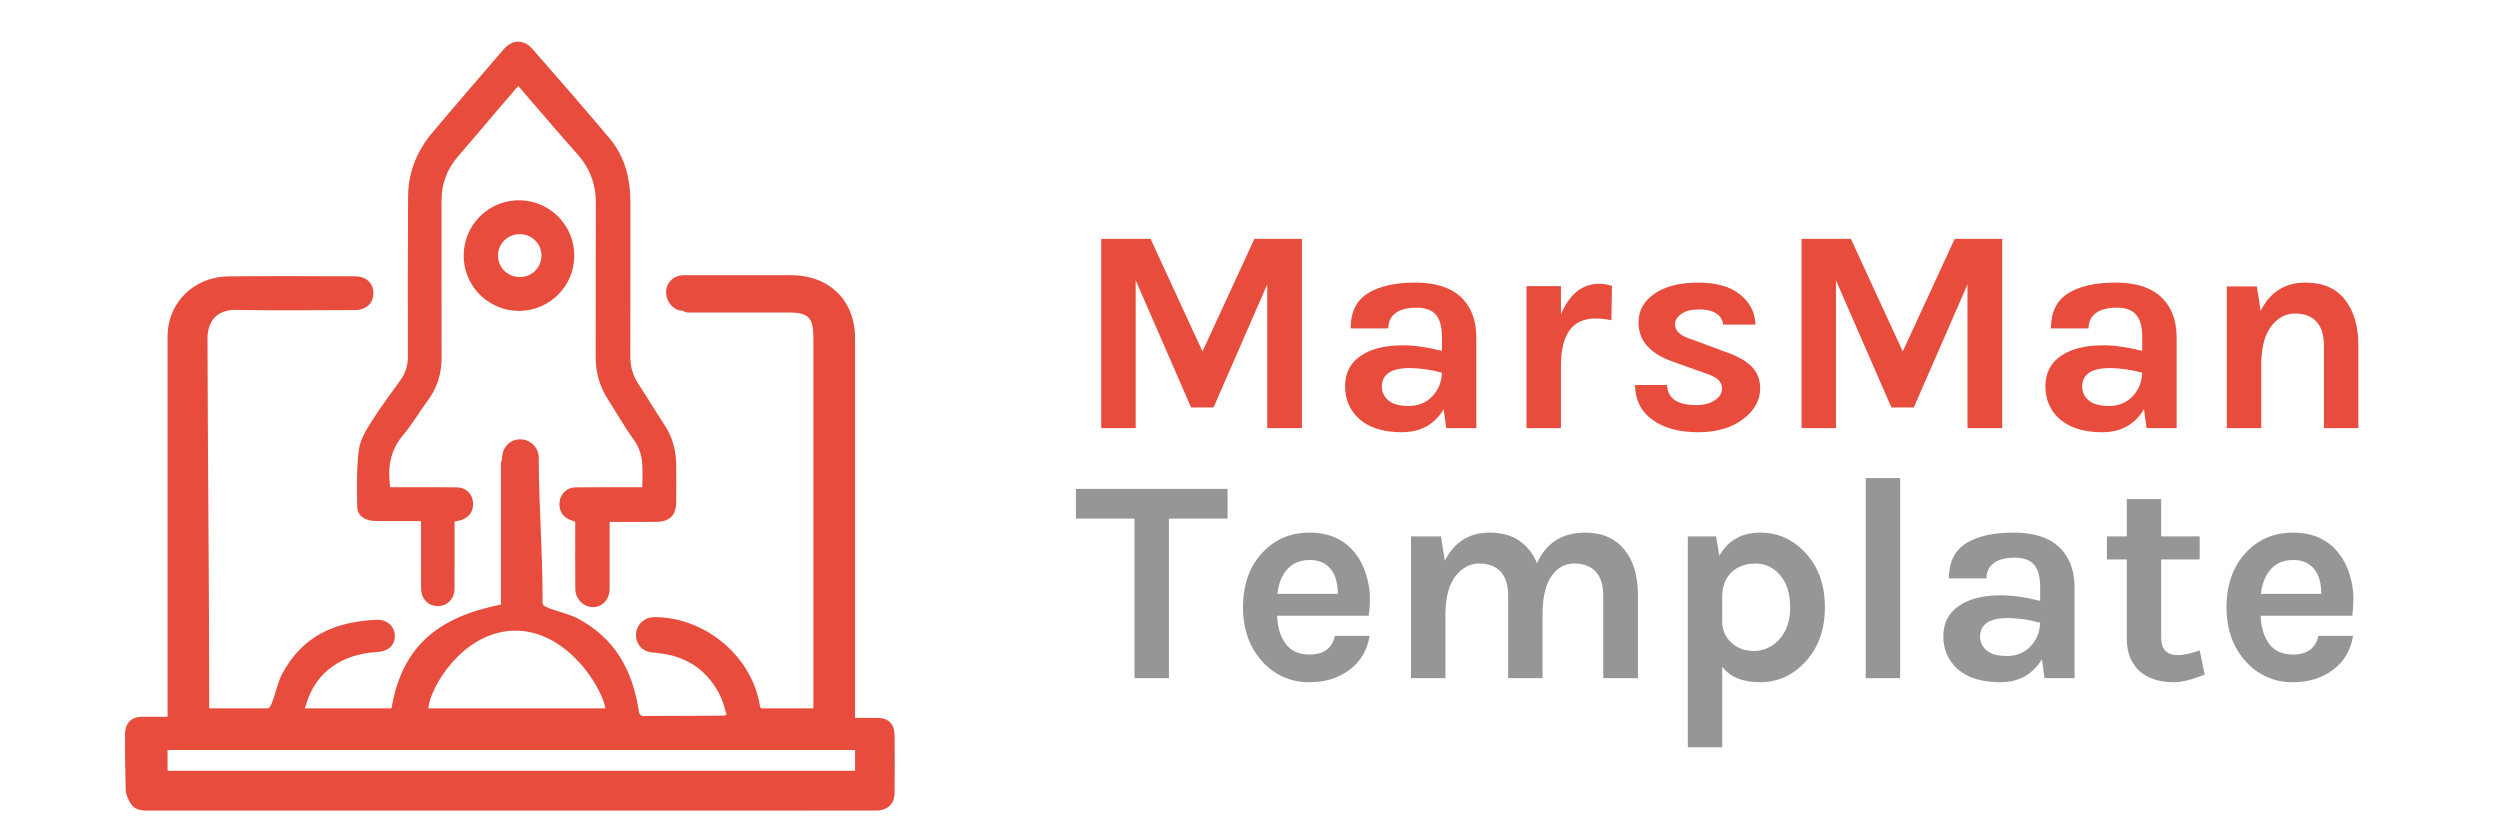
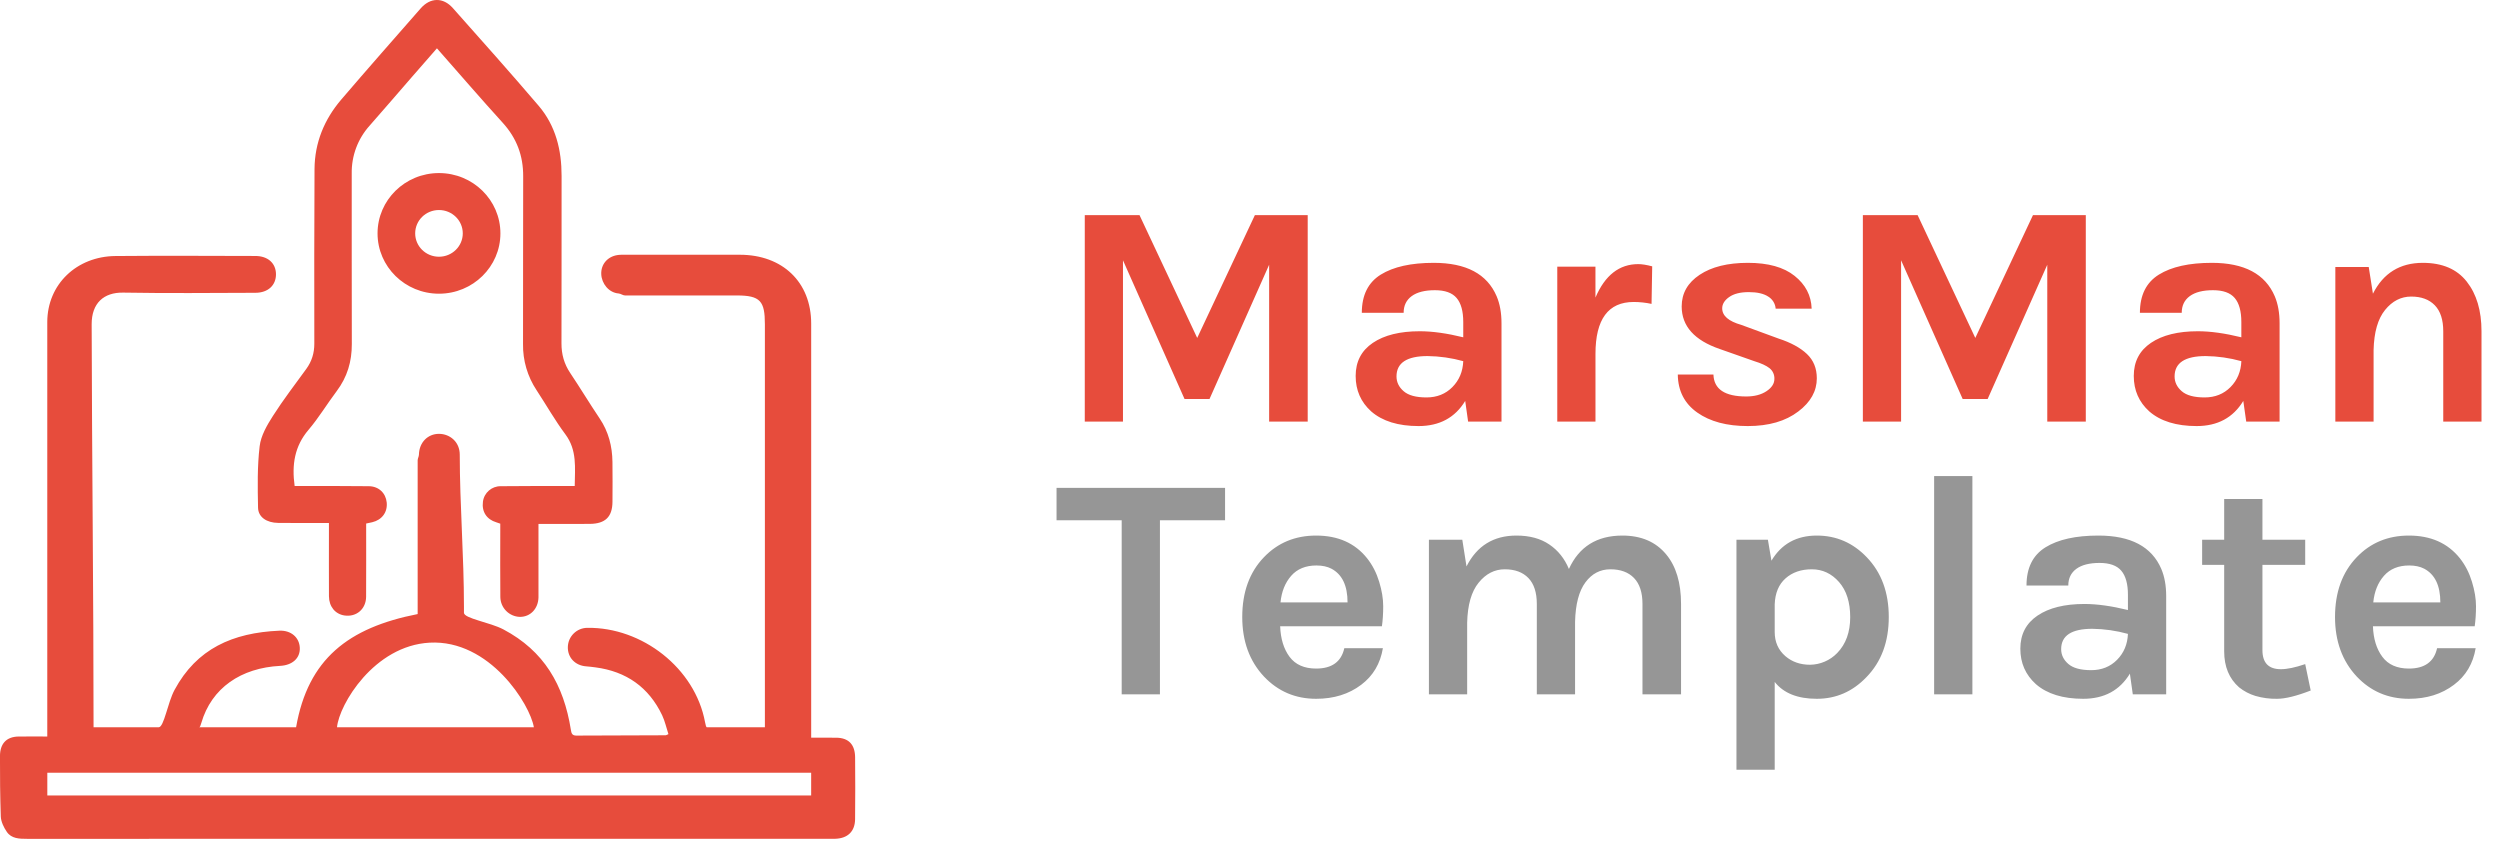
- <svg width="120" height="40" viewBox="0 0 120 40">
+ <svg width="110" height="38" viewBox="0 0 110 38">
  <g fill="none" fill-rule="evenodd">
-     <path d="M42.118 34.459c-.37-.002-1.075-.001-1.075-.001V16.237c0-1.832-1.247-3.026-3.078-3.028a2721.4 2721.4 0 0 0-4.949 0c-.114 0-.244-.004-.355.016a.8.8 0 0 0-.688.836c.016.415.324.818.752.852.093.008.184.087.277.087h4.827c1.02 0 1.214.25 1.214 1.268V34h-2.507c-.029 0-.055-.092-.079-.225-.432-2.375-2.718-4.186-5.09-4.15a.856.856 0 0 0-.837.84c-.012.457.308.817.79.854.133.01.268.027.402.045 1.338.178 2.308.879 2.882 2.106.123.264.184.56.272.832-.079.035-.098.05-.116.05-1.287.005-2.574.006-3.86.014-.19 0-.215-.105-.238-.252-.309-1.984-1.16-3.474-2.917-4.421-.575-.31-1.702-.48-1.702-.731v-.273c0-2.23-.18-4.458-.182-6.687a.888.888 0 0 0-.899-.913c-.473 0-.855.369-.865.916 0 .083-.054.166-.054.25v6.764c-3 .599-4.738 1.98-5.252 4.98h-4.184c.032 0 .053-.067.088-.186.443-1.547 1.72-2.427 3.41-2.515.515-.027.867-.331.846-.797-.02-.46-.385-.772-.88-.751-2.029.09-3.573.798-4.53 2.604-.3.568-.456 1.646-.688 1.646h-2.81v.14c0-5.957-.07-11.915-.083-17.873-.002-.923.518-1.407 1.364-1.392 1.91.034 3.801.014 5.711.008.551-.001.894-.337.888-.823-.005-.48-.352-.796-.889-.797-1.983-.005-4.066-.016-6.049.002-1.665.016-2.942 1.239-2.942 2.91v18.232s-.807-.006-1.24 0c-.539.01-.8.327-.803.862a75.79 75.79 0 0 0 .035 2.655c.008.23.13.483.261.679.2.298.543.306.875.306 11.575-.003 23.153-.002 34.727-.002l.188-.001c.537-.018.85-.324.855-.864.008-.906.01-1.812.001-2.718-.005-.556-.27-.862-.824-.865zM8.043 37h33v-1h-33v1zm16.518-6.723C27.159 30.134 28.9 33 29.06 34h-8.503c.092-1 1.598-3.59 4.003-3.723zm.403-20.662a2.654 2.654 0 1 0-.001 5.307 2.654 2.654 0 0 0 0-5.307zm0 3.681a1.028 1.028 0 1 1-.001-2.055 1.028 1.028 0 0 1 0 2.056z" fill="#E74C3C" />
-     <path d="M29.262 25.052v2.862c0 .125.002.25 0 .375-.013.496-.352.856-.803.854-.446-.002-.84-.393-.845-.869-.009-.948-.003-1.895-.003-2.843v-.39c-.06-.022-.116-.044-.172-.06-.418-.128-.634-.466-.577-.908a.772.772 0 0 1 .77-.68c.943-.013 1.888-.006 2.832-.008h.364c.008-.805.11-1.573-.403-2.273-.453-.619-.827-1.296-1.245-1.942a3.625 3.625 0 0 1-.586-2.036c.01-2.457-.004-4.915.007-7.373.004-.908-.278-1.68-.885-2.36-.954-1.07-1.88-2.164-2.84-3.275-.377.438-.742.861-1.103 1.285-.6.704-1.195 1.414-1.8 2.112-.53.61-.78 1.313-.779 2.117.003 2.5-.004 5 .004 7.498.003.767-.197 1.453-.654 2.072-.414.56-.769 1.167-1.214 1.7-.606.723-.73 1.536-.602 2.475h.313c.965.002 1.931-.006 2.896.008.43.007.727.304.768.713.043.427-.202.77-.627.873-.079.02-.16.035-.26.056 0 1.075.004 2.147-.002 3.218-.002.543-.42.906-.935.828-.399-.06-.669-.39-.67-.847-.005-.948-.002-1.896-.002-2.843v-.38h-.354c-.612 0-1.225.005-1.837-.003-.494-.006-.862-.25-.87-.669-.019-.903-.035-1.814.07-2.707.052-.46.315-.922.57-1.328.446-.713.956-1.386 1.444-2.072.237-.334.347-.698.346-1.11-.003-2.562-.007-5.124.01-7.686.007-1.156.418-2.18 1.158-3.06 1.13-1.344 2.28-2.674 3.425-4.005.42-.487.971-.498 1.393-.014 1.243 1.425 2.491 2.848 3.706 4.298.738.882.991 1.947.99 3.085-.004 2.458.003 4.916-.005 7.373 0 .475.115.898.375 1.295.434.66.837 1.341 1.272 2 .388.585.547 1.23.556 1.918.007.583.004 1.167.001 1.75-.004.663-.307.968-.977.975-.612.005-1.224.001-1.837.001h-.383zm25.965-13.587l2.492 5.404 2.492-5.404h2.282v9.086h-1.666v-6.902l-2.576 5.908h-1.078l-2.66-6.104v7.098H52.86v-9.086h2.366zm12.11 5.11c.54 0 1.167.089 1.876.266v-.672c0-.476-.096-.828-.287-1.057-.191-.23-.504-.343-.938-.343-.434 0-.768.086-1.001.259-.233.173-.35.418-.35.735H64.83c0-.775.273-1.335.819-1.68.546-.345 1.309-.518 2.289-.518 1.4 0 2.305.49 2.716 1.47.14.336.21.733.21 1.19v4.326h-1.442l-.126-.91c-.44.737-1.111 1.106-2.016 1.106-.877 0-1.56-.215-2.044-.644-.448-.411-.672-.931-.672-1.561 0-.63.247-1.115.742-1.456.495-.341 1.17-.511 2.03-.511zm1.876 1.316a5.92 5.92 0 0 0-1.54-.224c-.896 0-1.344.299-1.344.896a.84.84 0 0 0 .308.65c.205.183.534.274.987.274.453 0 .826-.152 1.12-.455.294-.303.45-.684.469-1.141zm5.712-2.8c.41-.98 1.027-1.47 1.848-1.47.159 0 .359.033.602.098l-.028 1.652a3.666 3.666 0 0 0-.77-.084c-1.101 0-1.652.76-1.652 2.282v2.982h-1.652v-6.818h1.652v1.358zm5.096 3.388c.019.644.49.966 1.414.966.355 0 .646-.077.875-.231.229-.154.343-.334.343-.54a.575.575 0 0 0-.21-.475c-.14-.112-.36-.215-.658-.308l-1.484-.532c-1.101-.383-1.652-1.008-1.652-1.876 0-.58.259-1.043.777-1.393.518-.35 1.213-.525 2.086-.525.873 0 1.545.19 2.016.574.47.383.716.863.735 1.442h-1.554a.683.683 0 0 0-.322-.532c-.196-.131-.476-.196-.84-.196s-.646.072-.847.217c-.201.145-.301.31-.301.497 0 .327.275.569.826.728l1.61.602c.532.177.94.404 1.225.679.285.275.427.632.427 1.07 0 .56-.266 1.046-.798 1.457-.551.429-1.28.644-2.184.644-.905 0-1.633-.198-2.184-.595-.551-.397-.831-.954-.84-1.673h1.54zm8.82-7.014l2.492 5.404 2.492-5.404h2.282v9.086H94.44v-6.902l-2.576 5.908h-1.078l-2.66-6.104v7.098h-1.652v-9.086h2.366zm12.11 5.11c.54 0 1.167.089 1.876.266v-.672c0-.476-.096-.828-.287-1.057-.191-.23-.504-.343-.938-.343-.434 0-.768.086-1.001.259-.233.173-.35.418-.35.735h-1.806c0-.775.273-1.335.819-1.68.546-.345 1.309-.518 2.289-.518 1.4 0 2.305.49 2.716 1.47.14.336.21.733.21 1.19v4.326h-1.442l-.126-.91c-.44.737-1.111 1.106-2.016 1.106-.877 0-1.56-.215-2.044-.644-.448-.411-.672-.931-.672-1.561 0-.63.247-1.115.742-1.456.495-.341 1.17-.511 2.03-.511zm1.876 1.316a5.92 5.92 0 0 0-1.54-.224c-.896 0-1.344.299-1.344.896a.84.84 0 0 0 .308.65c.205.183.534.274.987.274.453 0 .826-.152 1.12-.455.294-.303.45-.684.469-1.141zm5.684-2.968c.448-.905 1.167-1.358 2.156-1.358.84 0 1.472.275 1.897.826.425.55.637 1.279.637 2.184v3.976h-1.652v-3.976c0-.504-.121-.884-.364-1.141s-.583-.385-1.022-.385c-.44 0-.814.196-1.127.588-.313.392-.478.98-.497 1.764v3.15h-1.652v-6.804h1.442l.182 1.176z" fill="#E74C3C" />
-     <path d="M51.643 23.465h7.28v1.428h-2.814v7.658h-1.652v-7.658h-2.814v-1.428zm13.937 4.13c.117.392.175.75.175 1.078 0 .327-.02.62-.056.882h-4.396c.019.55.154.999.406 1.344.252.345.635.518 1.148.518.68 0 1.087-.3 1.218-.896h1.666c-.112.68-.425 1.218-.938 1.61-.532.41-1.181.616-1.946.616a2.954 2.954 0 0 1-2.254-.98c-.625-.681-.938-1.554-.938-2.618 0-1.092.313-1.97.938-2.632.597-.635 1.349-.952 2.254-.952.943 0 1.675.33 2.198.994.233.299.408.644.525 1.036zm-2.71-.714c-.466 0-.83.152-1.091.455-.261.303-.415.693-.462 1.169h2.898c0-.737-.233-1.232-.7-1.484a1.37 1.37 0 0 0-.644-.14zm10.907.154c.439-.98 1.209-1.47 2.31-1.47.812 0 1.442.275 1.89.826.429.523.644 1.25.644 2.184v3.976h-1.666v-3.976c0-.504-.121-.884-.364-1.141s-.583-.385-1.022-.385c-.44 0-.798.19-1.078.574-.28.383-.43.96-.448 1.736v3.192H72.39v-3.976c0-.504-.121-.884-.364-1.141s-.583-.385-1.022-.385c-.44 0-.814.196-1.127.588-.313.392-.478.98-.497 1.764v3.15h-1.652v-6.804h1.442l.182 1.176c.448-.905 1.167-1.358 2.156-1.358.569 0 1.043.13 1.42.392.379.26.66.62.848 1.078zm8.75-.364c.429-.737 1.083-1.106 1.96-1.106.84 0 1.559.317 2.156.952.635.672.952 1.549.952 2.632 0 1.092-.322 1.974-.966 2.646-.597.635-1.311.952-2.142.952s-1.437-.247-1.82-.742v3.864h-1.652V25.747h1.358l.154.924zm1.666 4.578a1.636 1.636 0 0 0 1.176-.518c.373-.392.56-.917.56-1.575 0-.658-.161-1.174-.483-1.547-.322-.373-.714-.56-1.176-.56-.462 0-.84.133-1.134.399-.294.266-.45.646-.47 1.14v1.219c0 .439.155.793.463 1.064.289.252.644.378 1.064.378zm5.362 1.302h1.652v-9.604h-1.652v9.604zm6.496-3.976c.54 0 1.167.089 1.876.266v-.672c0-.476-.096-.828-.287-1.057-.191-.23-.504-.343-.938-.343-.434 0-.768.086-1.001.259-.233.173-.35.418-.35.735h-1.806c0-.775.273-1.335.819-1.68.546-.345 1.309-.518 2.289-.518 1.4 0 2.305.49 2.716 1.47.14.336.21.733.21 1.19v4.326h-1.442l-.126-.91c-.44.737-1.111 1.106-2.016 1.106-.877 0-1.56-.215-2.044-.644-.448-.411-.672-.931-.672-1.561 0-.63.247-1.115.742-1.456.495-.341 1.17-.511 2.03-.511zm1.876 1.316a5.92 5.92 0 0 0-1.54-.224c-.896 0-1.344.299-1.344.896a.84.84 0 0 0 .308.65c.205.183.534.274.987.274.453 0 .826-.152 1.12-.455.294-.303.45-.684.469-1.141zm7.896 2.492c-.616.243-1.101.364-1.456.364s-.665-.042-.931-.126a2.102 2.102 0 0 1-.707-.378c-.43-.383-.644-.91-.644-1.582v-3.808h-.952v-1.106h.952v-1.792h1.652v1.792h1.848v1.106h-1.848v3.752c0 .56.266.84.798.84.27 0 .62-.075 1.05-.224l.238 1.162zm6.965-4.788c.117.392.175.75.175 1.078 0 .327-.02.62-.056.882h-4.396c.019.55.154.999.406 1.344.252.345.635.518 1.148.518.68 0 1.087-.3 1.218-.896h1.666c-.112.68-.425 1.218-.938 1.61-.532.41-1.181.616-1.946.616a2.954 2.954 0 0 1-2.254-.98c-.625-.681-.938-1.554-.938-2.618 0-1.092.313-1.97.938-2.632.597-.635 1.349-.952 2.254-.952.943 0 1.675.33 2.198.994.233.299.408.644.525 1.036zm-2.71-.714c-.466 0-.83.152-1.091.455-.261.303-.415.693-.462 1.169h2.898c0-.737-.233-1.232-.7-1.484a1.37 1.37 0 0 0-.644-.14z" fill="#969696" />
+     <path d="M36.787 32.459c-.377-.002-1.095-.001-1.095-.001V14.237c0-1.832-1.27-3.026-3.135-3.028-1.67-.002-3.37-.001-5.04 0-.117 0-.249-.004-.362.016-.433.073-.716.412-.7.836.016.415.33.818.765.852.095.008.188.087.282.087h4.917c1.039 0 1.236.25 1.236 1.268V32h-2.553c-.03 0-.056-.092-.08-.225-.44-2.375-2.769-4.186-5.185-4.15a.864.864 0 0 0-.852.84c-.013.457.313.817.803.854.137.01.274.027.41.045 1.363.178 2.351.879 2.936 2.106.125.264.187.56.277.832-.08.035-.1.05-.118.05-1.31.005-2.622.006-3.933.014-.192 0-.218-.105-.241-.252-.315-1.984-1.181-3.474-2.971-4.421-.586-.31-1.734-.48-1.734-.731v-.273c0-2.23-.183-4.458-.185-6.687 0-.55-.425-.912-.916-.913-.481 0-.87.369-.88.916-.002.083-.056.166-.056.25v6.764c-3.055.599-4.825 1.98-5.349 4.98H8.767c.032 0 .054-.067.09-.186.45-1.547 1.751-2.427 3.472-2.515.525-.027.884-.331.862-.797-.021-.46-.392-.772-.896-.751-2.067.09-3.64.798-4.614 2.604-.307.568-.464 1.646-.7 1.646H4.117v.14c0-5.957-.072-11.915-.084-17.873-.002-.923.527-1.407 1.389-1.392 1.945.034 3.871.014 5.817.008.56-.001.91-.337.904-.823-.005-.48-.358-.796-.905-.797-2.02-.005-4.142-.016-6.161.002-1.696.016-2.997 1.239-2.997 2.91v18.232s-.822-.006-1.264 0c-.548.01-.815.327-.817.862-.003.885.007 1.77.036 2.655.008.23.131.483.266.679.202.298.553.306.891.306 11.79-.003 23.582-.002 35.37-.002l.192-.001c.547-.018.865-.324.87-.864.009-.906.01-1.812.001-2.718-.005-.556-.275-.862-.839-.865zM2.081 35h33.61v-1H2.082v1zm16.823-6.723C21.551 28.134 23.326 31 23.49 32h-8.662c.094-1 1.628-3.59 4.077-3.723zm.41-20.662c-1.492 0-2.702 1.188-2.702 2.654 0 1.465 1.21 2.654 2.703 2.654 1.493 0 2.703-1.19 2.703-2.654 0-1.466-1.21-2.654-2.703-2.654zm0 3.681c-.578 0-1.046-.46-1.046-1.027 0-.569.468-1.028 1.047-1.028.578 0 1.047.46 1.047 1.027 0 .568-.469 1.028-1.047 1.028z" fill="#E74C3C" />
+     <path d="M23.693 23.052v2.862c0 .125.002.25 0 .375-.013.496-.358.856-.818.854a.886.886 0 0 1-.86-.869c-.01-.948-.003-1.895-.003-2.843v-.39c-.063-.022-.119-.044-.176-.06-.425-.128-.645-.466-.587-.908a.781.781 0 0 1 .783-.68c.961-.013 1.924-.006 2.885-.008h.371c.008-.805.111-1.573-.41-2.273-.462-.619-.843-1.296-1.268-1.942a3.577 3.577 0 0 1-.597-2.036c.009-2.457-.004-4.915.007-7.373.004-.908-.283-1.68-.901-2.36-.972-1.07-1.915-2.164-2.894-3.275-.383.438-.755.861-1.122 1.285-.613.704-1.218 1.414-1.835 2.112a3.07 3.07 0 0 0-.792 2.117c.003 2.5-.004 5 .004 7.498.003.767-.2 1.453-.666 2.072-.422.56-.784 1.167-1.237 1.7-.617.723-.743 1.536-.613 2.475h.319c.983.002 1.967-.006 2.95.008.436.007.74.304.782.713.044.427-.206.77-.639.873-.08.02-.163.035-.265.056 0 1.075.004 2.147-.002 3.218-.002.543-.427.906-.952.828-.406-.06-.681-.39-.683-.847-.005-.948-.001-1.896-.001-2.843v-.38h-.361c-.623 0-1.248.005-1.871-.003-.503-.006-.878-.25-.887-.669-.018-.903-.035-1.814.071-2.707.054-.46.322-.922.582-1.328.454-.713.973-1.386 1.47-2.072.242-.334.354-.698.353-1.11-.003-2.562-.007-5.124.009-7.686.008-1.156.427-2.18 1.18-3.06 1.151-1.344 2.322-2.674 3.489-4.005.427-.487.989-.498 1.419-.014 1.266 1.425 2.537 2.848 3.774 4.298.752.882 1.01 1.947 1.009 3.085-.004 2.458.003 4.916-.005 7.373-.001.475.117.898.382 1.295.442.66.852 1.341 1.295 2 .395.585.557 1.23.566 1.918.008.583.004 1.167.001 1.75-.004.663-.312.968-.995.975-.623.005-1.246.001-1.87.001h-.39zM50.138 9.465l2.539 5.404 2.538-5.404h2.324v9.086h-1.697v-6.902l-2.624 5.908H52.12l-2.709-6.104v7.098H47.73V9.465h2.41zm12.335 5.11c.55 0 1.188.089 1.91.266v-.672c0-.476-.097-.828-.292-1.057-.194-.23-.513-.343-.955-.343-.442 0-.783.086-1.02.259-.237.173-.356.418-.356.735h-1.84c0-.775.278-1.335.834-1.68.557-.345 1.334-.518 2.332-.518 1.426 0 2.347.49 2.766 1.47.143.336.214.733.214 1.19v4.326h-1.469l-.128-.91c-.447.737-1.132 1.106-2.053 1.106-.894 0-1.588-.215-2.082-.644-.457-.411-.685-.931-.685-1.561 0-.63.252-1.115.756-1.456.504-.341 1.193-.511 2.068-.511zm1.91 1.316a6.134 6.134 0 0 0-1.568-.224c-.913 0-1.369.299-1.369.896 0 .252.105.469.314.65.209.183.544.274 1.005.274.461 0 .841-.152 1.14-.455.3-.303.46-.684.478-1.141zm5.818-2.8c.419-.98 1.046-1.47 1.882-1.47.162 0 .366.033.614.098l-.029 1.652a3.8 3.8 0 0 0-.784-.084c-1.122 0-1.683.76-1.683 2.282v2.982H68.52v-6.818H70.2v1.358zm5.19 3.388c.02.644.5.966 1.44.966.362 0 .659-.077.892-.231.233-.154.35-.334.35-.54a.57.57 0 0 0-.215-.475c-.142-.112-.365-.215-.67-.308l-1.511-.532c-1.122-.383-1.683-1.008-1.683-1.876 0-.58.264-1.043.792-1.393.527-.35 1.235-.525 2.124-.525.89 0 1.574.19 2.053.574.48.383.73.863.75 1.442h-1.584a.681.681 0 0 0-.328-.532c-.2-.131-.484-.196-.855-.196-.37 0-.658.072-.863.217-.205.145-.306.31-.306.497 0 .327.28.569.84.728l1.64.602c.543.177.958.404 1.248.679.29.275.435.632.435 1.07 0 .56-.27 1.046-.813 1.457-.56.429-1.302.644-2.224.644-.922 0-1.663-.198-2.224-.595-.562-.397-.847-.954-.856-1.673h1.569zm8.984-7.014l2.538 5.404 2.538-5.404h2.324v9.086H90.08v-6.902l-2.624 5.908h-1.098l-2.71-6.104v7.098h-1.682V9.465h2.41zm12.334 5.11c.551 0 1.189.089 1.91.266v-.672c0-.476-.097-.828-.291-1.057-.195-.23-.514-.343-.956-.343-.442 0-.782.086-1.02.259-.237.173-.356.418-.356.735h-1.84c0-.775.279-1.335.835-1.68.556-.345 1.333-.518 2.331-.518 1.426 0 2.348.49 2.767 1.47.142.336.213.733.213 1.19v4.326h-1.468l-.129-.91c-.447.737-1.131 1.106-2.053 1.106-.893 0-1.588-.215-2.082-.644-.456-.411-.684-.931-.684-1.561 0-.63.251-1.115.756-1.456.504-.341 1.192-.511 2.067-.511zm1.91 1.316a6.134 6.134 0 0 0-1.568-.224c-.912 0-1.369.299-1.369.896 0 .252.105.469.314.65.209.183.544.274 1.005.274.462 0 .842-.152 1.141-.455.3-.303.459-.684.478-1.141zm5.79-2.968c.456-.905 1.189-1.358 2.196-1.358.856 0 1.5.275 1.932.826.433.55.649 1.279.649 2.184v3.976h-1.683v-3.976c0-.504-.123-.884-.37-1.141-.248-.257-.594-.385-1.041-.385-.447 0-.83.196-1.148.588-.319.392-.487.98-.506 1.764v3.15h-1.683v-6.804h1.469l.185 1.176z" fill="#E74C3C" />
+     <path d="M46.488 21.465h7.415v1.428h-2.866v7.658h-1.683v-7.658h-2.866v-1.428zm14.195 4.13c.12.392.178.75.178 1.078 0 .327-.019.62-.057.882h-4.477c.02.55.157.999.413 1.344.257.345.647.518 1.17.518.693 0 1.107-.3 1.24-.896h1.697c-.114.68-.433 1.218-.955 1.61-.542.41-1.203.616-1.982.616-.913 0-1.678-.327-2.296-.98-.637-.681-.955-1.554-.955-2.618 0-1.092.318-1.97.955-2.632.608-.635 1.374-.952 2.296-.952.96 0 1.706.33 2.238.994.238.299.416.644.535 1.036zm-2.759-.714c-.476 0-.846.152-1.112.455-.266.303-.423.693-.47 1.169h2.95c0-.737-.236-1.232-.712-1.484-.18-.093-.4-.14-.656-.14zm11.108.154c.447-.98 1.231-1.47 2.353-1.47.827 0 1.468.275 1.925.826.437.523.656 1.25.656 2.184v3.976h-1.697v-3.976c0-.504-.123-.884-.371-1.141-.247-.257-.594-.385-1.04-.385-.448 0-.814.19-1.099.574-.285.383-.437.96-.456 1.736v3.192H67.62v-3.976c0-.504-.123-.884-.37-1.141-.248-.257-.594-.385-1.041-.385-.448 0-.83.196-1.148.588-.32.392-.487.98-.506 1.764v3.15h-1.683v-6.804h1.469l.185 1.176c.456-.905 1.189-1.358 2.196-1.358.58 0 1.062.13 1.447.392.385.26.672.62.863 1.078zm8.912-.364c.437-.737 1.103-1.106 1.996-1.106.856 0 1.588.317 2.196.952.647.672.97 1.549.97 2.632 0 1.092-.328 1.974-.984 2.646-.608.635-1.335.952-2.182.952-.846 0-1.463-.247-1.853-.742v3.864h-1.683V23.747h1.383l.157.924zm1.697 4.578a1.693 1.693 0 0 0 1.198-.518c.38-.392.57-.917.57-1.575 0-.658-.164-1.174-.492-1.547-.328-.373-.727-.56-1.198-.56-.47 0-.855.133-1.155.399-.3.266-.458.646-.477 1.14v1.219c0 .439.156.793.47 1.064.294.252.656.378 1.084.378zm5.461 1.302h1.683v-9.604h-1.683v9.604zm6.616-3.976c.551 0 1.189.089 1.911.266v-.672c0-.476-.098-.828-.292-1.057-.195-.23-.514-.343-.956-.343-.442 0-.782.086-1.02.259-.236.173-.356.418-.356.735h-1.839c0-.775.278-1.335.834-1.68.556-.345 1.333-.518 2.332-.518 1.425 0 2.347.49 2.766 1.47.142.336.214.733.214 1.19v4.326h-1.469l-.128-.91c-.447.737-1.132 1.106-2.054 1.106-.893 0-1.588-.215-2.081-.644-.457-.411-.685-.931-.685-1.561 0-.63.252-1.115.756-1.456.504-.341 1.193-.511 2.067-.511zm1.911 1.316a6.134 6.134 0 0 0-1.568-.224c-.913 0-1.37.299-1.37.896 0 .252.106.469.314.65.21.183.544.274 1.006.274.461 0 .841-.152 1.14-.455.3-.303.459-.684.478-1.141zm8.042 2.492c-.627.243-1.121.364-1.483.364a3.21 3.21 0 0 1-.948-.126 2.154 2.154 0 0 1-.72-.378c-.437-.383-.656-.91-.656-1.582v-3.808h-.97v-1.106h.97v-1.792h1.683v1.792h1.882v1.106h-1.882v3.752c0 .56.27.84.813.84.276 0 .632-.075 1.069-.224l.242 1.162zm7.094-4.788c.12.392.179.75.179 1.078 0 .327-.02.62-.057.882h-4.478c.02.55.157.999.414 1.344.256.345.646.518 1.169.518.694 0 1.107-.3 1.24-.896h1.697c-.114.68-.433 1.218-.955 1.61-.542.41-1.203.616-1.982.616-.913 0-1.678-.327-2.296-.98-.636-.681-.955-1.554-.955-2.618 0-1.092.319-1.97.955-2.632.608-.635 1.374-.952 2.296-.952.96 0 1.706.33 2.239.994.237.299.415.644.534 1.036zm-2.759-.714c-.475 0-.846.152-1.112.455-.266.303-.423.693-.47 1.169h2.951c0-.737-.237-1.232-.713-1.484-.18-.093-.4-.14-.656-.14z" fill="#969696" />
  </g>
</svg>
